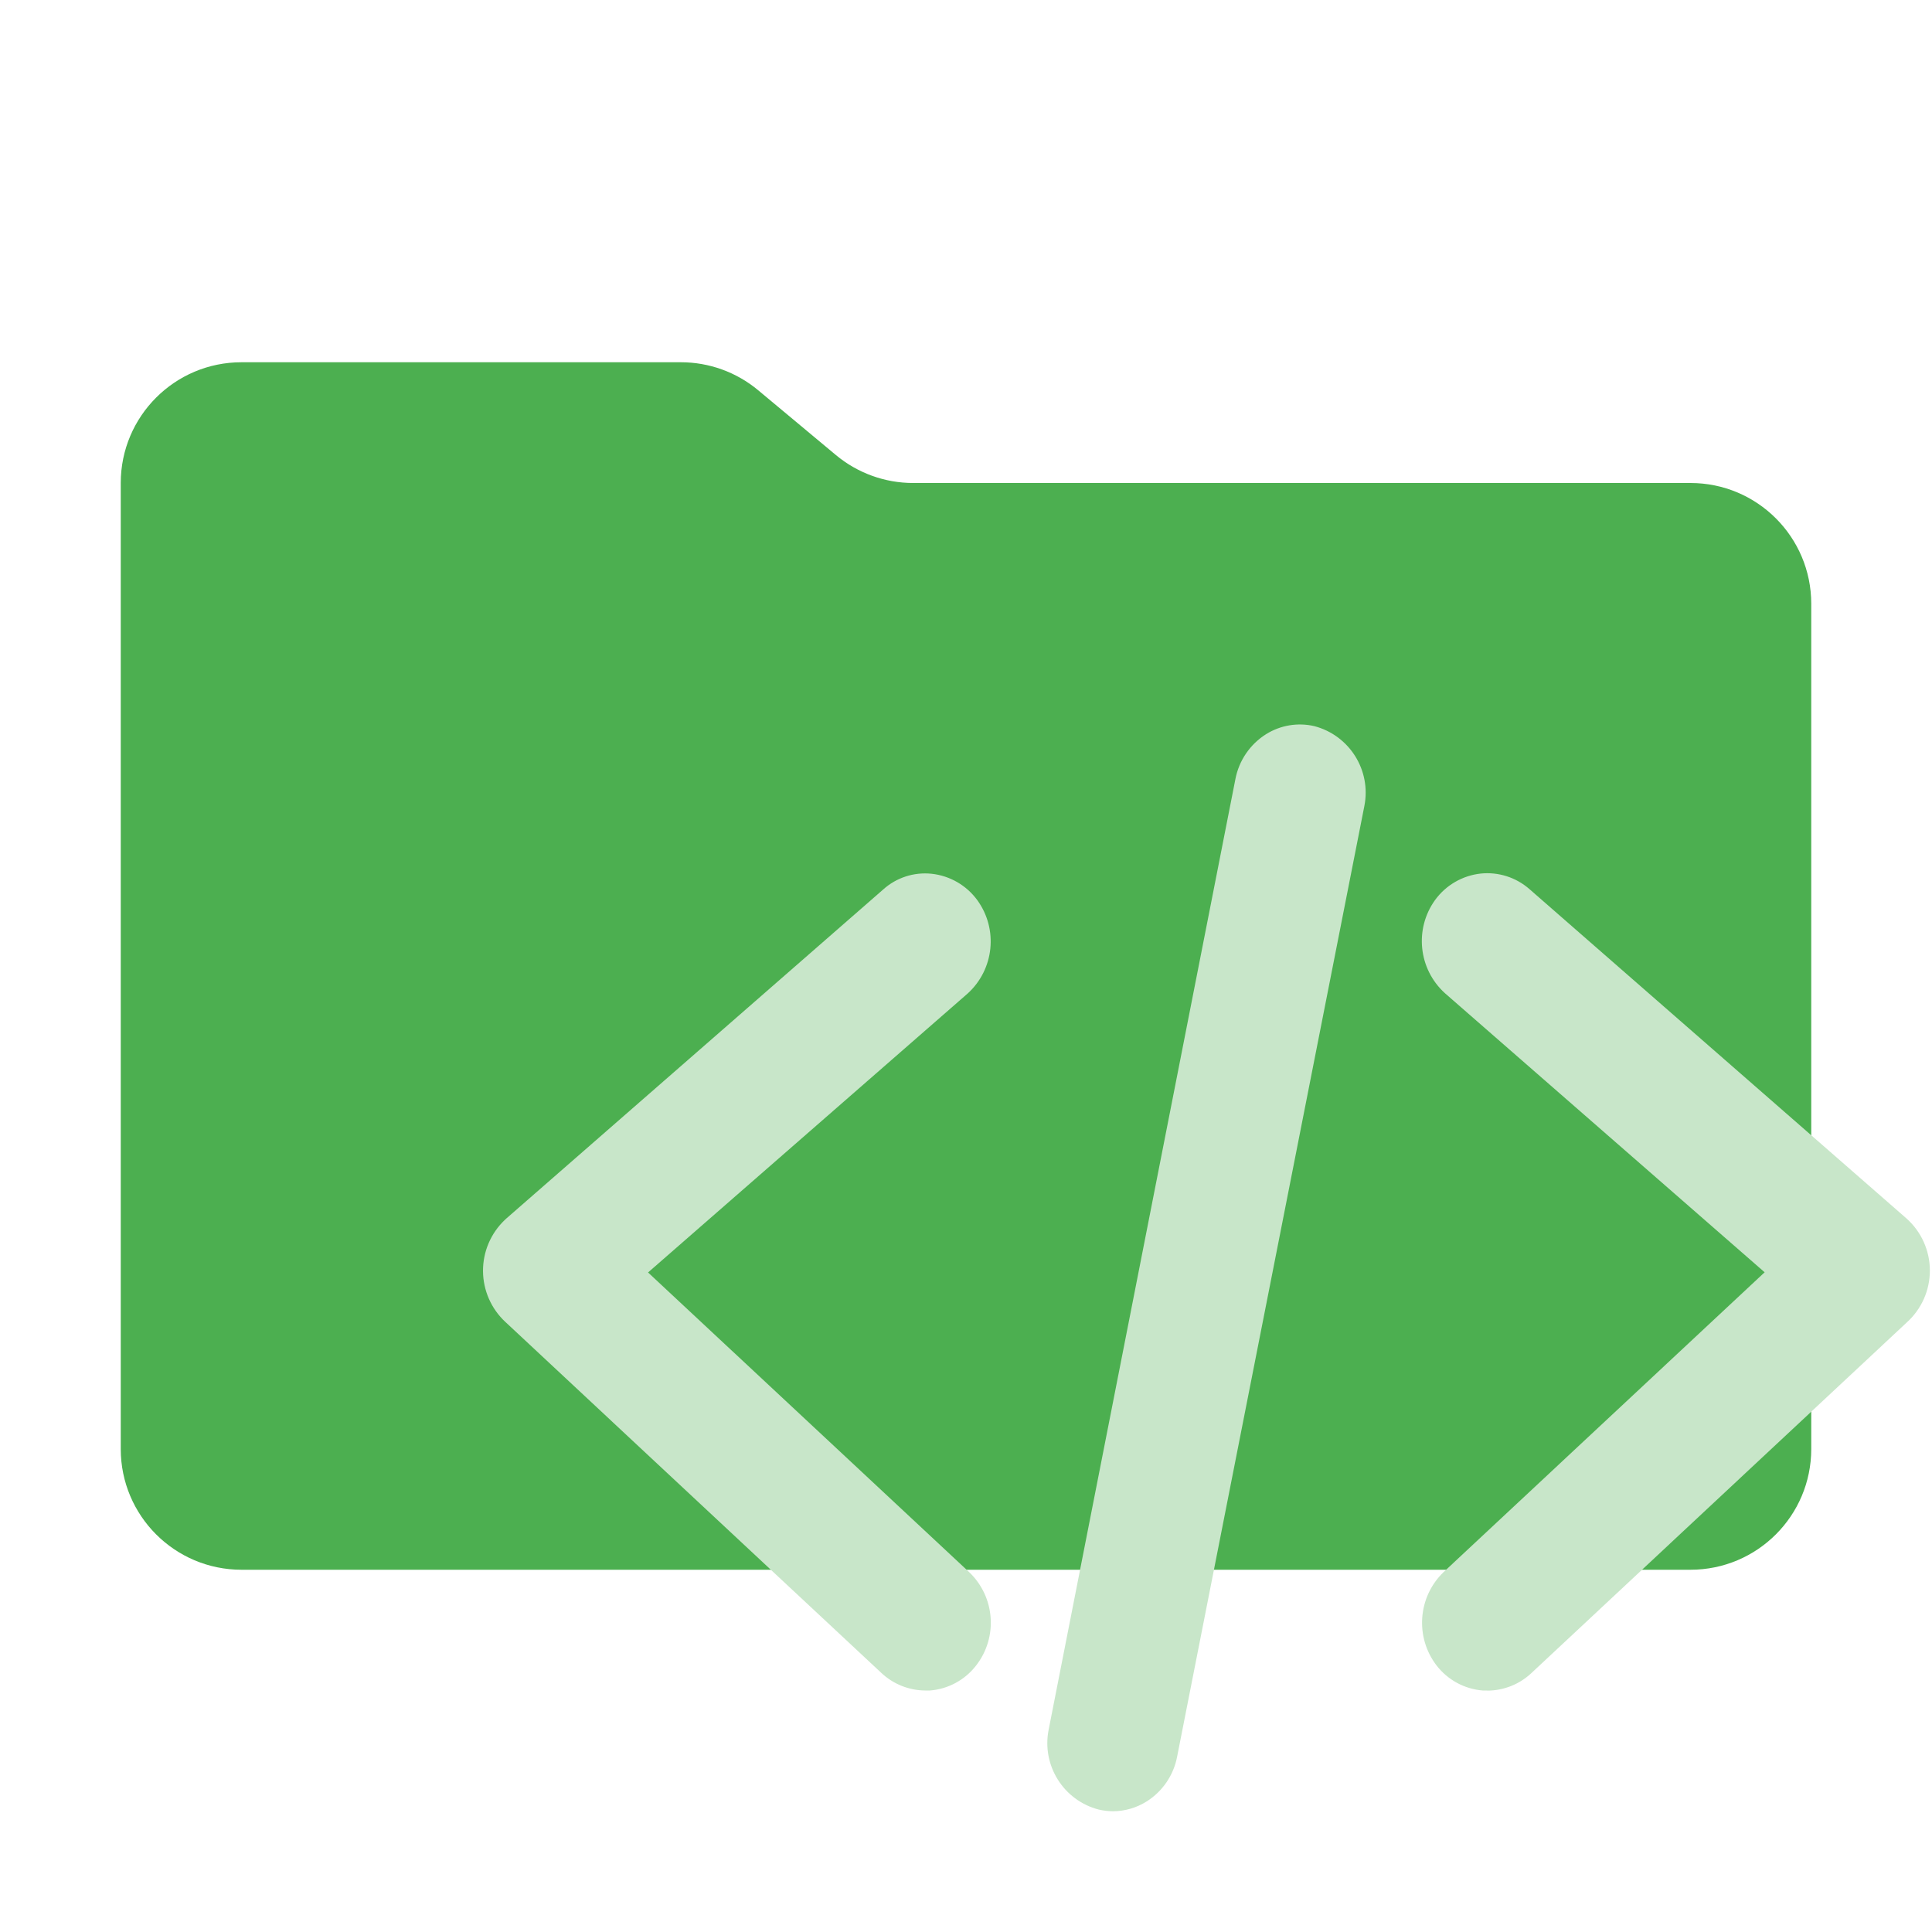
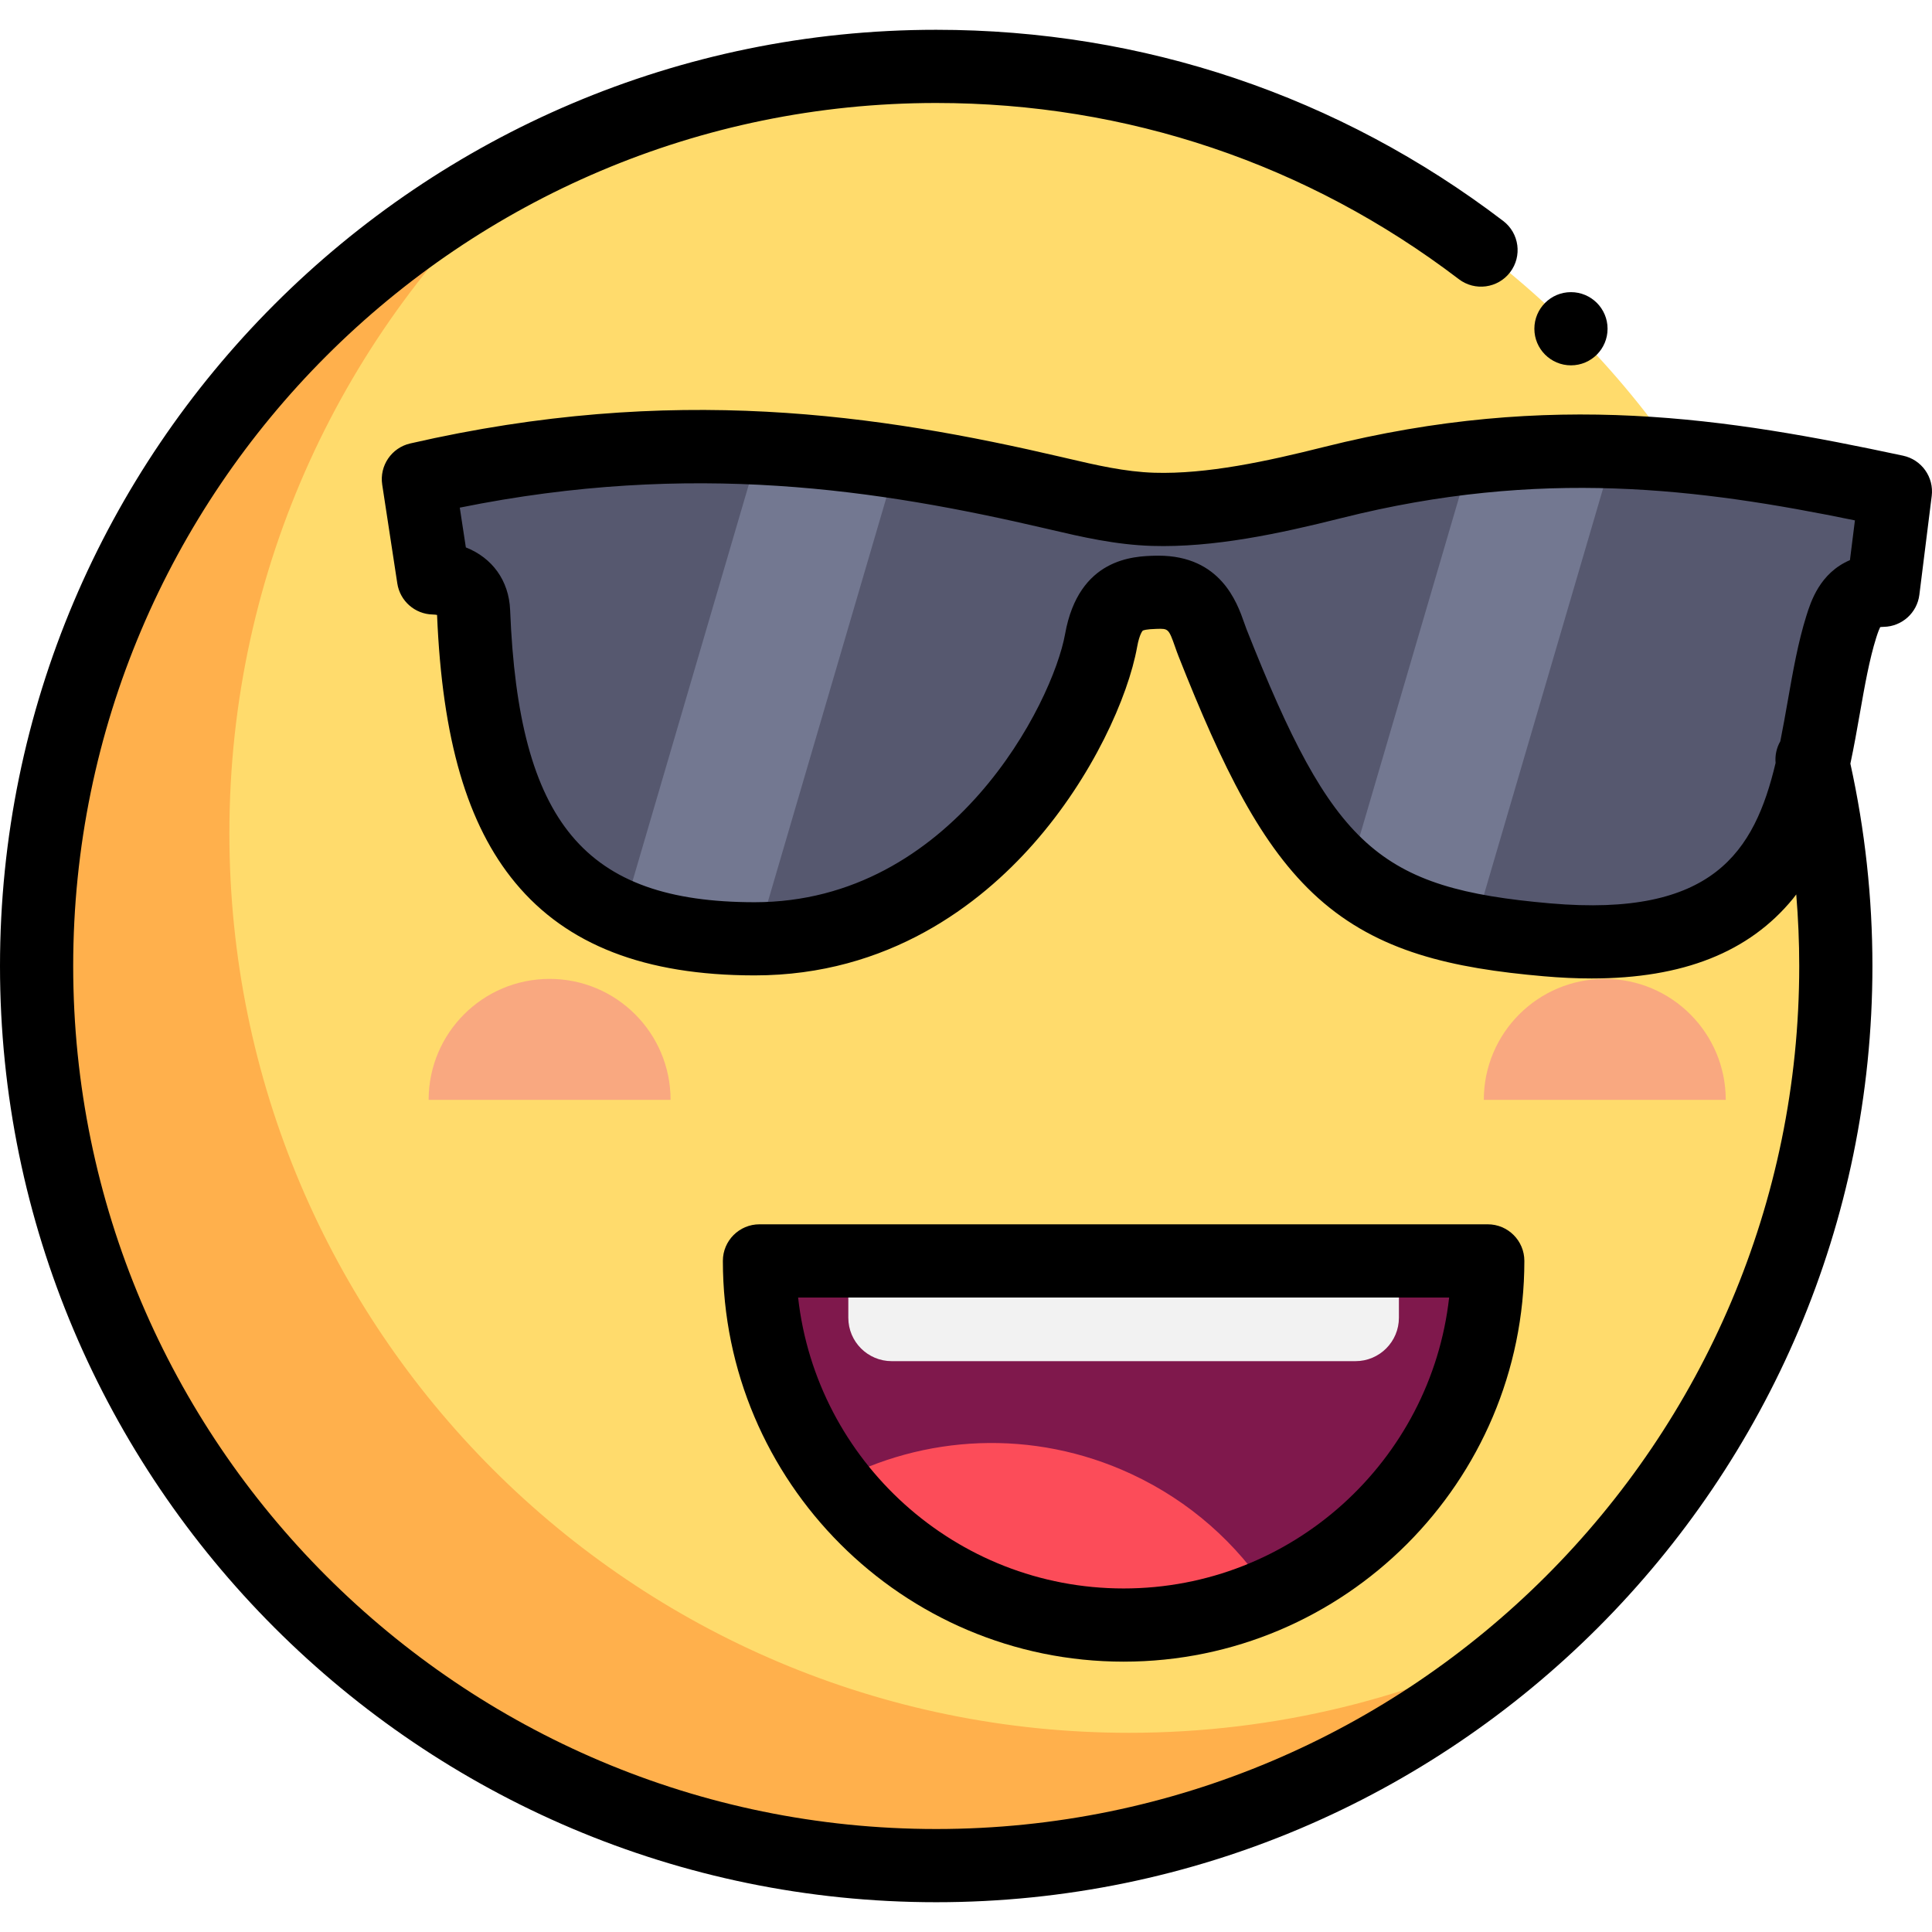
- <svg xmlns="http://www.w3.org/2000/svg" viewBox="0 0 32 32">
-   <path d="M13.844,7.536l-1.287-1.073A2,2,0,0,0,11.276,6H4A2,2,0,0,0,2,8V24a2,2,0,0,0,2,2H28a2,2,0,0,0,2-2V10a2,2,0,0,0-2-2H15.124A2,2,0,0,1,13.844,7.536Z" style="fill: #4caf50" />
-   <path d="M18.435,30a1.075,1.075,0,0,1-.237-.028,1.137,1.137,0,0,1-.829-1.323L20.462,12.905a1.131,1.131,0,0,1,.507-.744,1.057,1.057,0,0,1,.8-.134,1.139,1.139,0,0,1,.829,1.324l-3.101,15.744a1.124,1.124,0,0,1-.504.742A1.055,1.055,0,0,1,18.435,30Zm6.201-2h-.078a1.075,1.075,0,0,1-.762-.412A1.164,1.164,0,0,1,23.909,26.04l5.319-4.967-5.296-4.623a1.165,1.165,0,0,1-.162-1.544,1.08,1.08,0,0,1,.754-.437,1.058,1.058,0,0,1,.809.258L31.578,20.182a1.156,1.156,0,0,1,.003,1.723L25.363,27.713a1.069,1.069,0,0,1-.728.289ZM15.325,28a1.072,1.072,0,0,1-.728-.292L8.372,21.897a1.159,1.159,0,0,1-.01-1.692l.02-.019,6.246-5.453a1.035,1.035,0,0,1,.8-.261,1.081,1.081,0,0,1,.759.437,1.165,1.165,0,0,1-.16,1.547l-5.293,4.62,5.319,4.964a1.156,1.156,0,0,1,.113,1.548A1.072,1.072,0,0,1,15.403,28Z" style="fill: #c8e6c9" />
+ <svg xmlns="http://www.w3.org/2000/svg" t="1683298898088" class="icon" viewBox="0 0 1024 1024" version="1.1" p-id="2120" width="200" height="200">
+   <path d="M496.215 511.991m-476.817 0a476.817 476.817 0 1 0 953.634 0 476.817 476.817 0 1 0-953.634 0Z" fill="#FFDB6C" p-id="2121" />
+   <path d="M598.392 918.425c-263.338 0-476.815-213.477-476.815-476.815 0-140.691 60.946-267.132 157.865-354.408C125.075 166.129 19.398 326.724 19.398 512.001c0 263.338 213.477 476.815 476.815 476.815 122.647 0 234.463-46.322 318.95-122.403-65.036 33.25-138.711 52.012-216.771 52.012z" fill="#FFB04C" p-id="2122" />
+   <path d="M291.304 518.837c-35.41 0-64.118 28.706-64.118 64.114h128.233c0.004-35.41-28.702-64.114-64.114-64.114zM850.567 518.837c-35.41 0-64.118 28.706-64.118 64.114h128.233c0-35.41-28.706-64.114-64.114-64.114z" fill="#F9A880" p-id="2123" />
+   <path d="M221.761 253.949c124.501-28.574 225.287-18.74 336.93 7.278 16.556 3.856 34.044 8.158 52.516 8.722 30.76 0.942 65.338-6.714 95.151-14.204 117.701-29.566 209.645-14.188 298.248 4.744l-6.546 52.36c-13.832 0.306-18.182 6.756-22.134 19.346-20.68 65.89-3.068 179.261-155.957 165.931-100.581-8.77-129.385-36.328-177.321-157.493-4.078-10.306-6.73-27.338-30.022-26.708-13.152 0.354-24.914 2.68-29.016 25.53-7.646 42.576-65.786 158.259-183.831 158.131-104.265-0.112-144.039-54.232-148.787-173.487-0.59-14.806-13.492-17.618-21.234-17.792l-7.996-52.358z" fill="#56586F" p-id="2124" />
+   <path d="M402.564 237.469l-72.812 248.311c19.162 7.884 42.292 11.776 70.028 11.804 0.488 0 0.97-0.018 1.458-0.02l74.08-252.635c-24.228-3.664-48.35-6.228-72.754-7.46zM855.359 239.481c-24.232-0.776-49.386 0-75.806 2.95l-65.002 221.675c17.776 14.928 38.762 23.598 66.468 28.894l74.34-253.519z" fill="#737891" p-id="2125" />
+   <path d="M595.539 861.317c-106.593 0-193.005-86.413-193.005-193.005H788.545c0.002 106.593-86.411 193.005-193.005 193.005z" fill="#7F184C" p-id="2126" />
+   <path d="M449.627 668.308v30.128c0 12.704 10.298 23 23 23h245.823c12.704 0 23-10.298 23-23v-30.128H449.627z" fill="#F2F2F2" p-id="2127" />
+   <path d="M599.592 781.243c-52.172-24.24-110.067-20.716-157.015 4.422 35.278 45.98 90.755 75.65 153.187 75.65a192.281 192.281 0 0 0 77.344-16.17c-17.376-26.886-42.292-49.394-73.516-63.902z" fill="#FC4C59" p-id="2128" />
+   <path d="M1008.658 241.519c-92.633-19.79-185.813-35.034-307.03-4.586-30.182 7.584-61.994 14.474-89.831 13.63-15.552-0.476-31.052-4.096-46.042-7.602l-2.664-0.624c-97.267-22.67-206.465-39.242-345.672-7.294a19.398 19.398 0 0 0-14.836 21.834l8 52.36a19.396 19.396 0 0 0 18.74 16.462c0.95 0.02 1.73 0.116 2.328 0.23 2.75 66.008 15.936 111.137 41.476 141.965 27.314 32.968 68.734 49.026 126.629 49.086h0.218c71.188 0 119.585-37.84 147.655-69.604 31.478-35.618 50.342-78.148 55.074-104.499 1.238-6.892 2.956-8.602 2.964-8.61 0.282-0.184 1.66-0.8 7.49-0.956 6.04-0.158 6.262-0.162 9.702 9.646 0.592 1.688 1.164 3.308 1.758 4.806 23.394 59.132 43.932 101.201 73.998 128.193 31.794 28.546 70.836 37.23 119.673 41.488 8.802 0.768 17.228 1.154 25.284 1.154 48.494 0 83.572-13.95 106.791-42.338 0.59-0.722 1.122-1.47 1.688-2.2 1.034 12.598 1.578 25.258 1.578 37.938 0 252.221-205.197 457.417-457.417 457.417S38.794 764.222 38.794 512.001 243.989 54.584 496.209 54.584c101.061 0 196.847 32.29 277.004 93.381 8.52 6.494 20.694 4.85 27.184-3.67 6.494-8.522 4.852-20.694-3.67-27.188-86.971-66.28-190.889-101.317-300.52-101.317C222.599 15.788 0 238.389 0 512.001s222.599 496.213 496.209 496.213c273.614 0 496.213-222.599 496.213-496.213 0-36.18-3.96-72.218-11.682-107.253 1.916-8.998 3.5-17.934 5.014-26.564 2.584-14.68 5.022-28.548 8.674-40.178 0.988-3.142 1.696-4.792 2.12-5.628 0.44-0.06 1.074-0.118 1.938-0.138a19.396 19.396 0 0 0 18.818-16.986l6.544-52.36a19.388 19.388 0 0 0-15.19-21.374z m-28.152 55.36c-15.966 6.82-20.744 22.038-23.09 29.508-4.404 14.042-7.058 29.116-9.864 45.078-1.282 7.29-2.552 14.458-3.95 21.428a19.32 19.32 0 0 0-2.494 11.466c-11.194 47.156-33.232 81.96-119.455 74.444-91.151-7.948-115.221-29.676-160.969-145.305-0.414-1.048-0.806-2.18-1.218-3.36-3.764-10.738-12.478-35.624-45.532-35.624-0.6 0-1.212 0.008-1.828 0.026-11.034 0.298-40.336 1.086-47.586 41.49-6.546 36.456-59.75 142.163-164.551 142.163h-0.168c-89.857-0.098-124.935-42.07-129.425-154.859-0.62-15.658-9.54-27.72-23.464-33.198l-3.22-21.074c123.265-24.95 222.041-9.574 310.598 11.062l2.64 0.616c16.058 3.756 34.26 8.01 53.684 8.604 32.644 0.99 67.57-6.514 100.471-14.78 105.683-26.548 189.731-15.626 272.06 1.25l-2.638 21.064z" fill="" p-id="2129" />
+   <path d="M807.943 668.308c0-10.712-8.682-19.398-19.398-19.398H402.534a19.396 19.396 0 0 0-19.398 19.398c0 117.121 95.283 212.403 212.403 212.403s212.403-95.283 212.403-212.403z m-384.934 19.398h345.064c-9.672 86.635-83.358 154.211-172.531 154.211s-162.861-67.576-172.533-154.211z" fill="" p-id="2130" />
+   <path d="M832.645 174.241m-19.398 0a19.398 19.398 0 1 0 38.796 0 19.398 19.398 0 1 0-38.796 0Z" fill="" p-id="2131" />
</svg>
